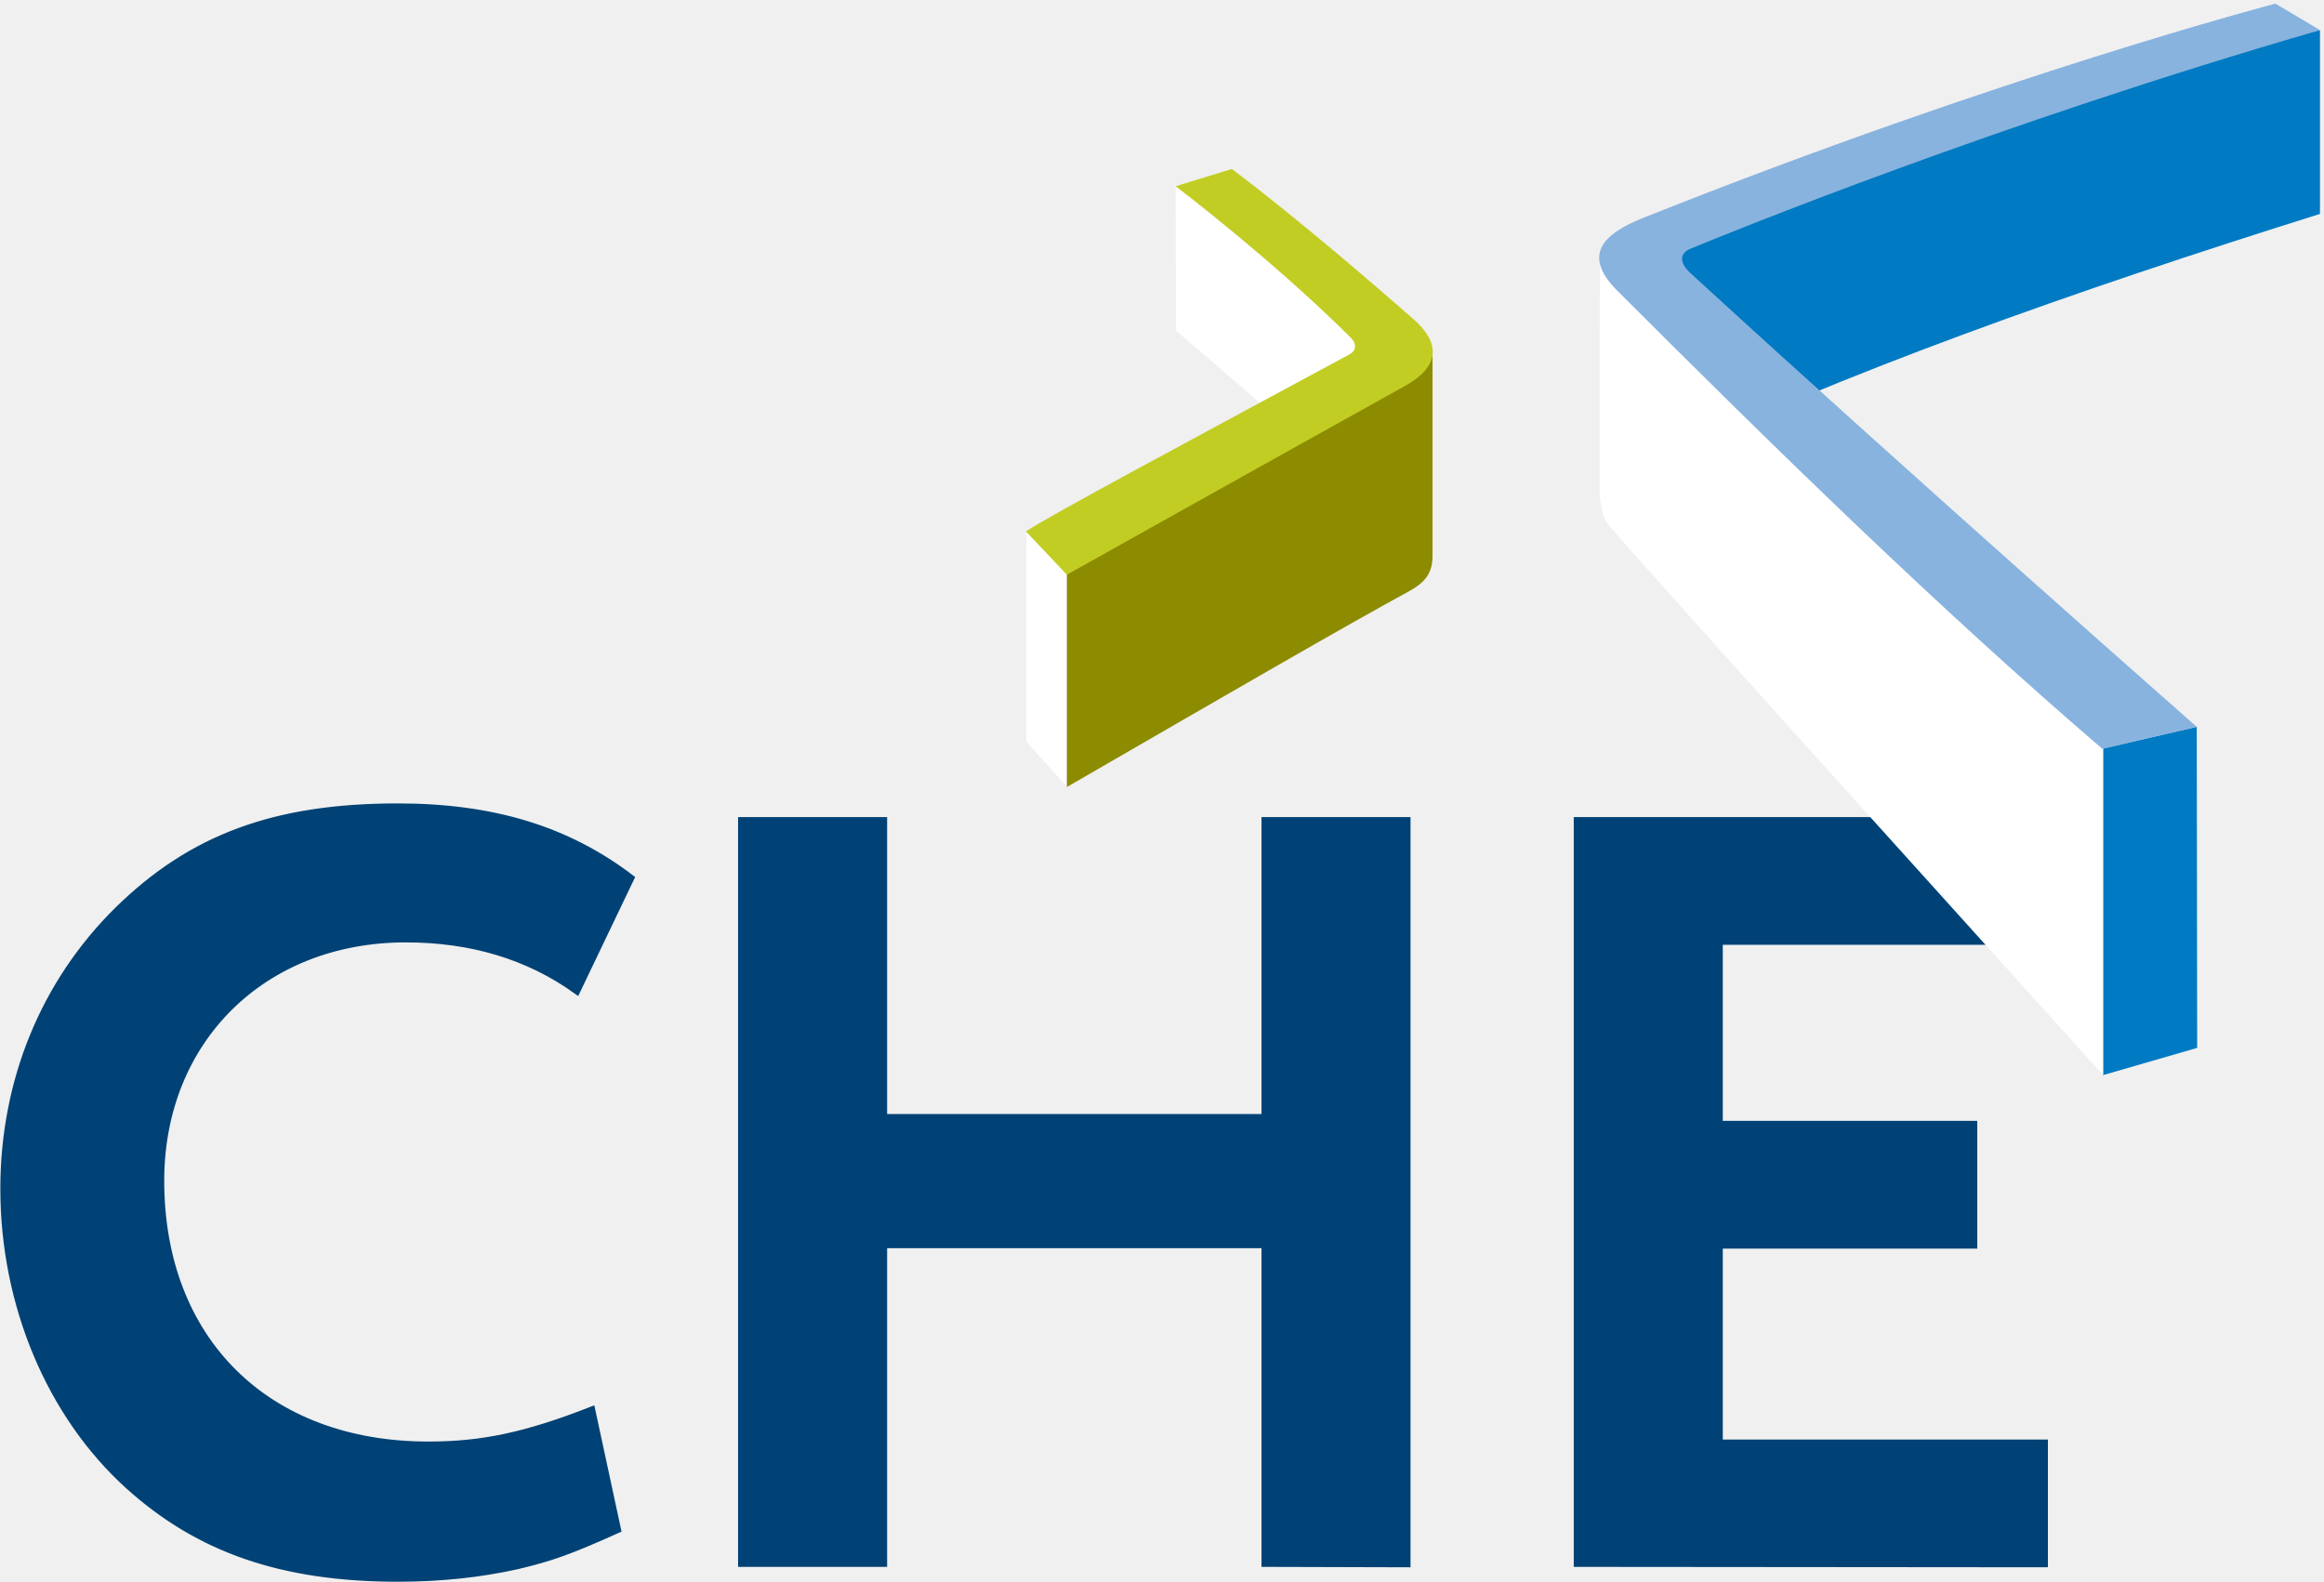
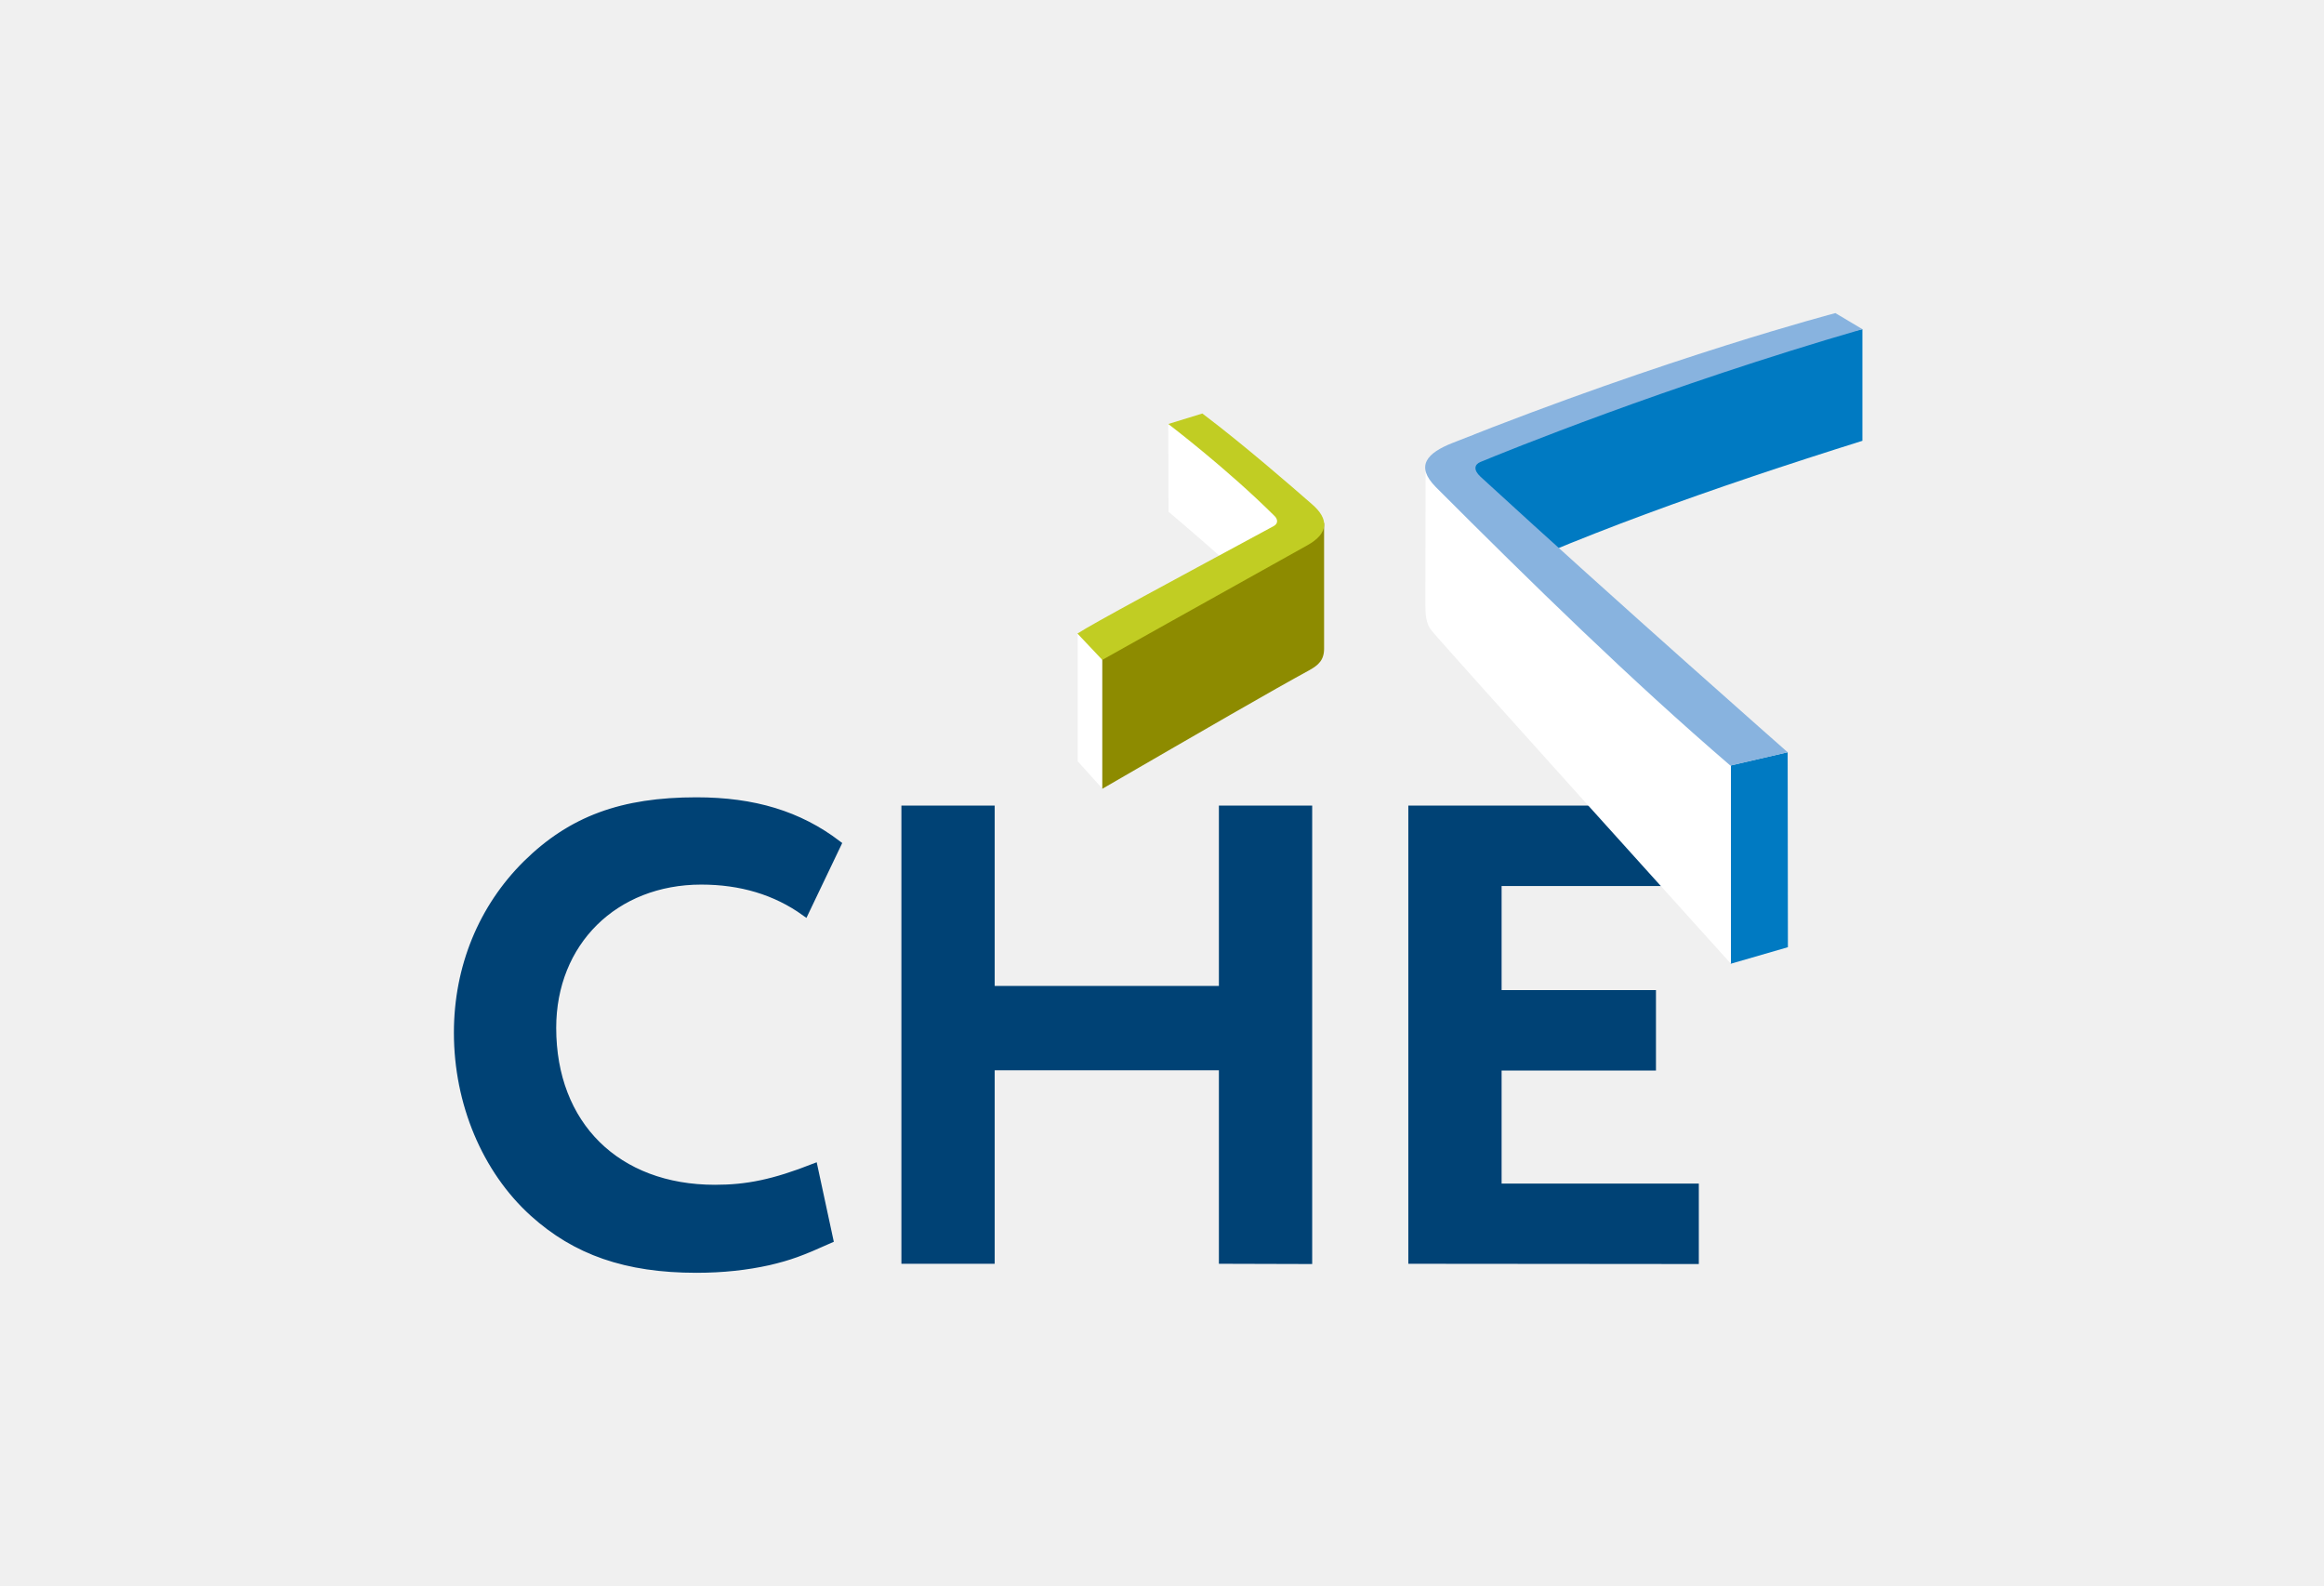
- <svg xmlns="http://www.w3.org/2000/svg" version="1.1" id="Laag_1" x="0px" y="0px" viewBox="0 0 579 394" style="enable-background:new 0 0 579 394;" xml:space="preserve">
-   <style type="text/css">
- 	.st0{fill:#004275;stroke:#004275;stroke-width:1.83;}
- 	.st1{fill:#007AC2;}
- 	.st2{fill:#FFFFFF;}
- 	.st3{fill:#8D8B00;}
- 	.st4{fill:#C1CD23;}
- 	.st5{fill:#88B3DF;}
- </style>
-   <g>
-     <path class="st0" d="M143.7,246.8c-12.1-8.7-26.4-12.9-42.6-12.9c-35.6,0-61.1,25.2-61.1,60.3c0,39.8,26.4,65.9,66.7,65.9   c13.2,0,24.1-2.2,40.7-8.7l6.4,29.7c-11.8,5.3-16.5,7-25,9c-9,2-18.8,3.1-29.7,3.1c-28.9,0-49.6-7.3-67-23   C12.5,352.5,1,325,1,296.2c0-26.9,10.1-51.3,28.3-69.3c18.5-18.2,39.3-25.8,69.8-25.8c23.6,0,42.1,5.6,58,17.7L143.7,246.8z" />
-     <path class="st0" d="M315.2,389.5v-79.4h-95.1v79.4h-35.3V204.5h35.3v74h95.1v-74h35.3v185.1L315.2,389.5L315.2,389.5z" />
-     <path class="st0" d="M393,389.5V204.5h112.7v30h-77.4v45.7h63.4v30h-63.4v49.4h81v30L393,389.5L393,389.5z" />
-     <polygon class="st1" points="547.3,181.1 547.4,261.1 523.9,267.9 523.9,186.5  " />
-     <path class="st2" d="M292.9,46.4l0.1,36c0,0,46.5,39.2,47.9,44.7c1.5,5.5,7.6-41.9,7.6-41.9l-36.7-39L292.9,46.4z" />
-     <polygon class="st2" points="255.7,132.5 255.7,184.8 265.8,196 265.8,142.5  " />
-     <path class="st1" d="M578,7.5c0,0-72.2,14.2-168.3,56.2l0.5,52.7c48.2-23.3,106-43.7,167.8-63.1L578,7.5z" />
-     <path class="st3" d="M350.8,90.3l-0.7,1.8c0.2-0.1,0.5-0.2,0.7-0.4V90.3z" />
-     <path class="st3" d="M356.9,87.1l-2.4-0.9c0-3.6-2.4,0.9-2.4,0.9l-1.3,3.2v1.4c-0.2,0.1-0.5,0.2-0.7,0.4   c-27.4,14.2-55.8,30.4-84.3,49.1l0,54.9c43.4-25.1,69.5-40.2,85.1-48.7c3.6-2,6-4.1,6-8.8C356.9,136.2,356.9,96,356.9,87.1z" />
-     <path class="st2" d="M409.5,54.7l8.9-4.1l-5.2,15.8l27.4,27.9l87.9,81l-4.5,11.3v81.3c0,0-118.3-130.9-123-136.8   c-2.2-2.7-2.5-6.2-2.5-10.8c0-18.5,0.1-55.9,0.1-55.9L409.5,54.7z" />
-     <path class="st4" d="M351.9,79.3c-7.9-6.9-28-24.4-45-37.2l-14,4.3c0,0,24,18.2,43.7,37.8c1.2,1.2,1.6,3-0.4,4.1   c-41.1,22.2-74.4,40-80.6,44.1l10.2,10.8c0,0,43-24.1,84-46.9C359,91.3,358.9,85.3,351.9,79.3z" />
-     <path class="st5" d="M421.1,62c9.4-3.9,76.4-31.2,156.9-54.5l-11.1-6.6c0,0-68.2,17.8-157.3,53.3c-10.4,4.1-15.4,9.4-6.8,18.1   c39.4,39.4,80.1,79.2,121,114.3l23.5-5.5c0,0-69.6-61.2-126.2-113.1C418.1,65.2,418.7,63,421.1,62z" />
-   </g>
+ <svg xmlns="http://www.w3.org/2000/svg" width="579" height="395" viewBox="0 0 579 395" fill="none">
+   <path d="M200.56 227.288C193.22 222.007 184.546 219.457 174.719 219.457C153.125 219.457 137.657 234.756 137.657 256.065C137.657 280.228 153.671 296.074 178.116 296.074C186.123 296.074 192.735 294.738 202.804 290.792L206.686 308.823C199.529 312.041 196.678 313.073 191.522 314.287C186.062 315.501 180.118 316.169 173.506 316.169C155.976 316.169 143.419 311.737 132.865 302.206C120.976 291.46 114 274.764 114 257.28C114 240.948 120.127 226.135 131.166 215.207C142.388 204.157 155.005 199.543 173.506 199.543C187.821 199.543 199.043 202.943 208.688 210.289L200.56 227.288Z" fill="#004275" stroke="#004275" stroke-width="1.83" />
+   <path d="M304.589 313.923V265.718H246.903V313.923H225.49V201.608H246.903V246.534H304.589V201.608H326.002V313.984L304.589 313.923Z" fill="#004275" stroke="#004275" stroke-width="1.83" />
+   <path d="M351.782 313.923V201.608H420.144V219.821H373.194V247.566H411.652V265.779H373.194V295.77H422.328V313.984L351.782 313.923Z" fill="#004275" stroke="#004275" stroke-width="1.83" />
+   <path d="M445.378 187.401L445.438 235.97L431.184 240.098V190.68L445.378 187.401Z" fill="#007AC2" />
+   <path d="M291.062 105.624L291.123 127.479C291.123 127.479 319.329 151.278 320.179 154.617C321.089 157.956 324.789 129.179 324.789 129.179L302.527 105.502L291.062 105.624Z" fill="white" />
+   <path d="M268.498 157.896V189.648L274.624 196.447V163.967L268.498 157.896Z" fill="white" />
+   <path d="M464 82.007C464 82.007 420.205 90.628 361.912 116.127L362.215 148.121C391.452 133.976 426.513 121.59 464 109.813V82.007Z" fill="#007AC2" />
+   <path d="M326.184 132.276L325.759 133.368C325.88 133.308 326.062 133.247 326.184 133.126V132.276Z" fill="#8D8B00" />
+   <path d="M329.884 130.333L328.428 129.786C328.428 127.601 326.972 130.333 326.972 130.333L326.184 132.276V133.126C326.062 133.186 325.88 133.247 325.759 133.368C309.139 141.989 291.911 151.825 274.624 163.178V196.508C300.95 181.269 316.781 172.102 326.244 166.942C328.428 165.727 329.884 164.452 329.884 161.599C329.884 160.142 329.884 135.736 329.884 130.333Z" fill="#8D8B00" />
+   <path d="M361.79 110.663L367.189 108.173L364.035 117.766L380.655 134.704L433.974 183.88L431.244 190.74V240.098C431.244 240.098 359.485 160.628 356.634 157.046C355.3 155.407 355.118 153.282 355.118 150.489C355.118 139.257 355.179 116.551 355.179 116.551L361.79 110.663Z" fill="white" />
+   <path d="M326.851 125.597C322.059 121.408 309.867 110.784 299.555 103.013L291.062 105.624C291.062 105.624 305.62 116.673 317.57 128.572C318.298 129.301 318.541 130.394 317.328 131.061C292.397 144.539 272.198 155.346 268.437 157.835L274.624 164.392C274.624 164.392 300.707 149.76 325.577 135.918C331.158 132.883 331.097 129.24 326.851 125.597Z" fill="#C1CD23" />
+   <path d="M368.827 115.094C374.529 112.727 415.17 96.153 464 82.007L457.267 78C457.267 78 415.898 88.807 361.851 110.359C355.543 112.848 352.51 116.066 357.726 121.348C381.626 145.268 406.314 169.431 431.123 190.74L445.378 187.401C445.378 187.401 403.159 150.246 368.827 118.737C367.007 117.037 367.371 115.702 368.827 115.094Z" fill="#88B3DF" />
</svg>
